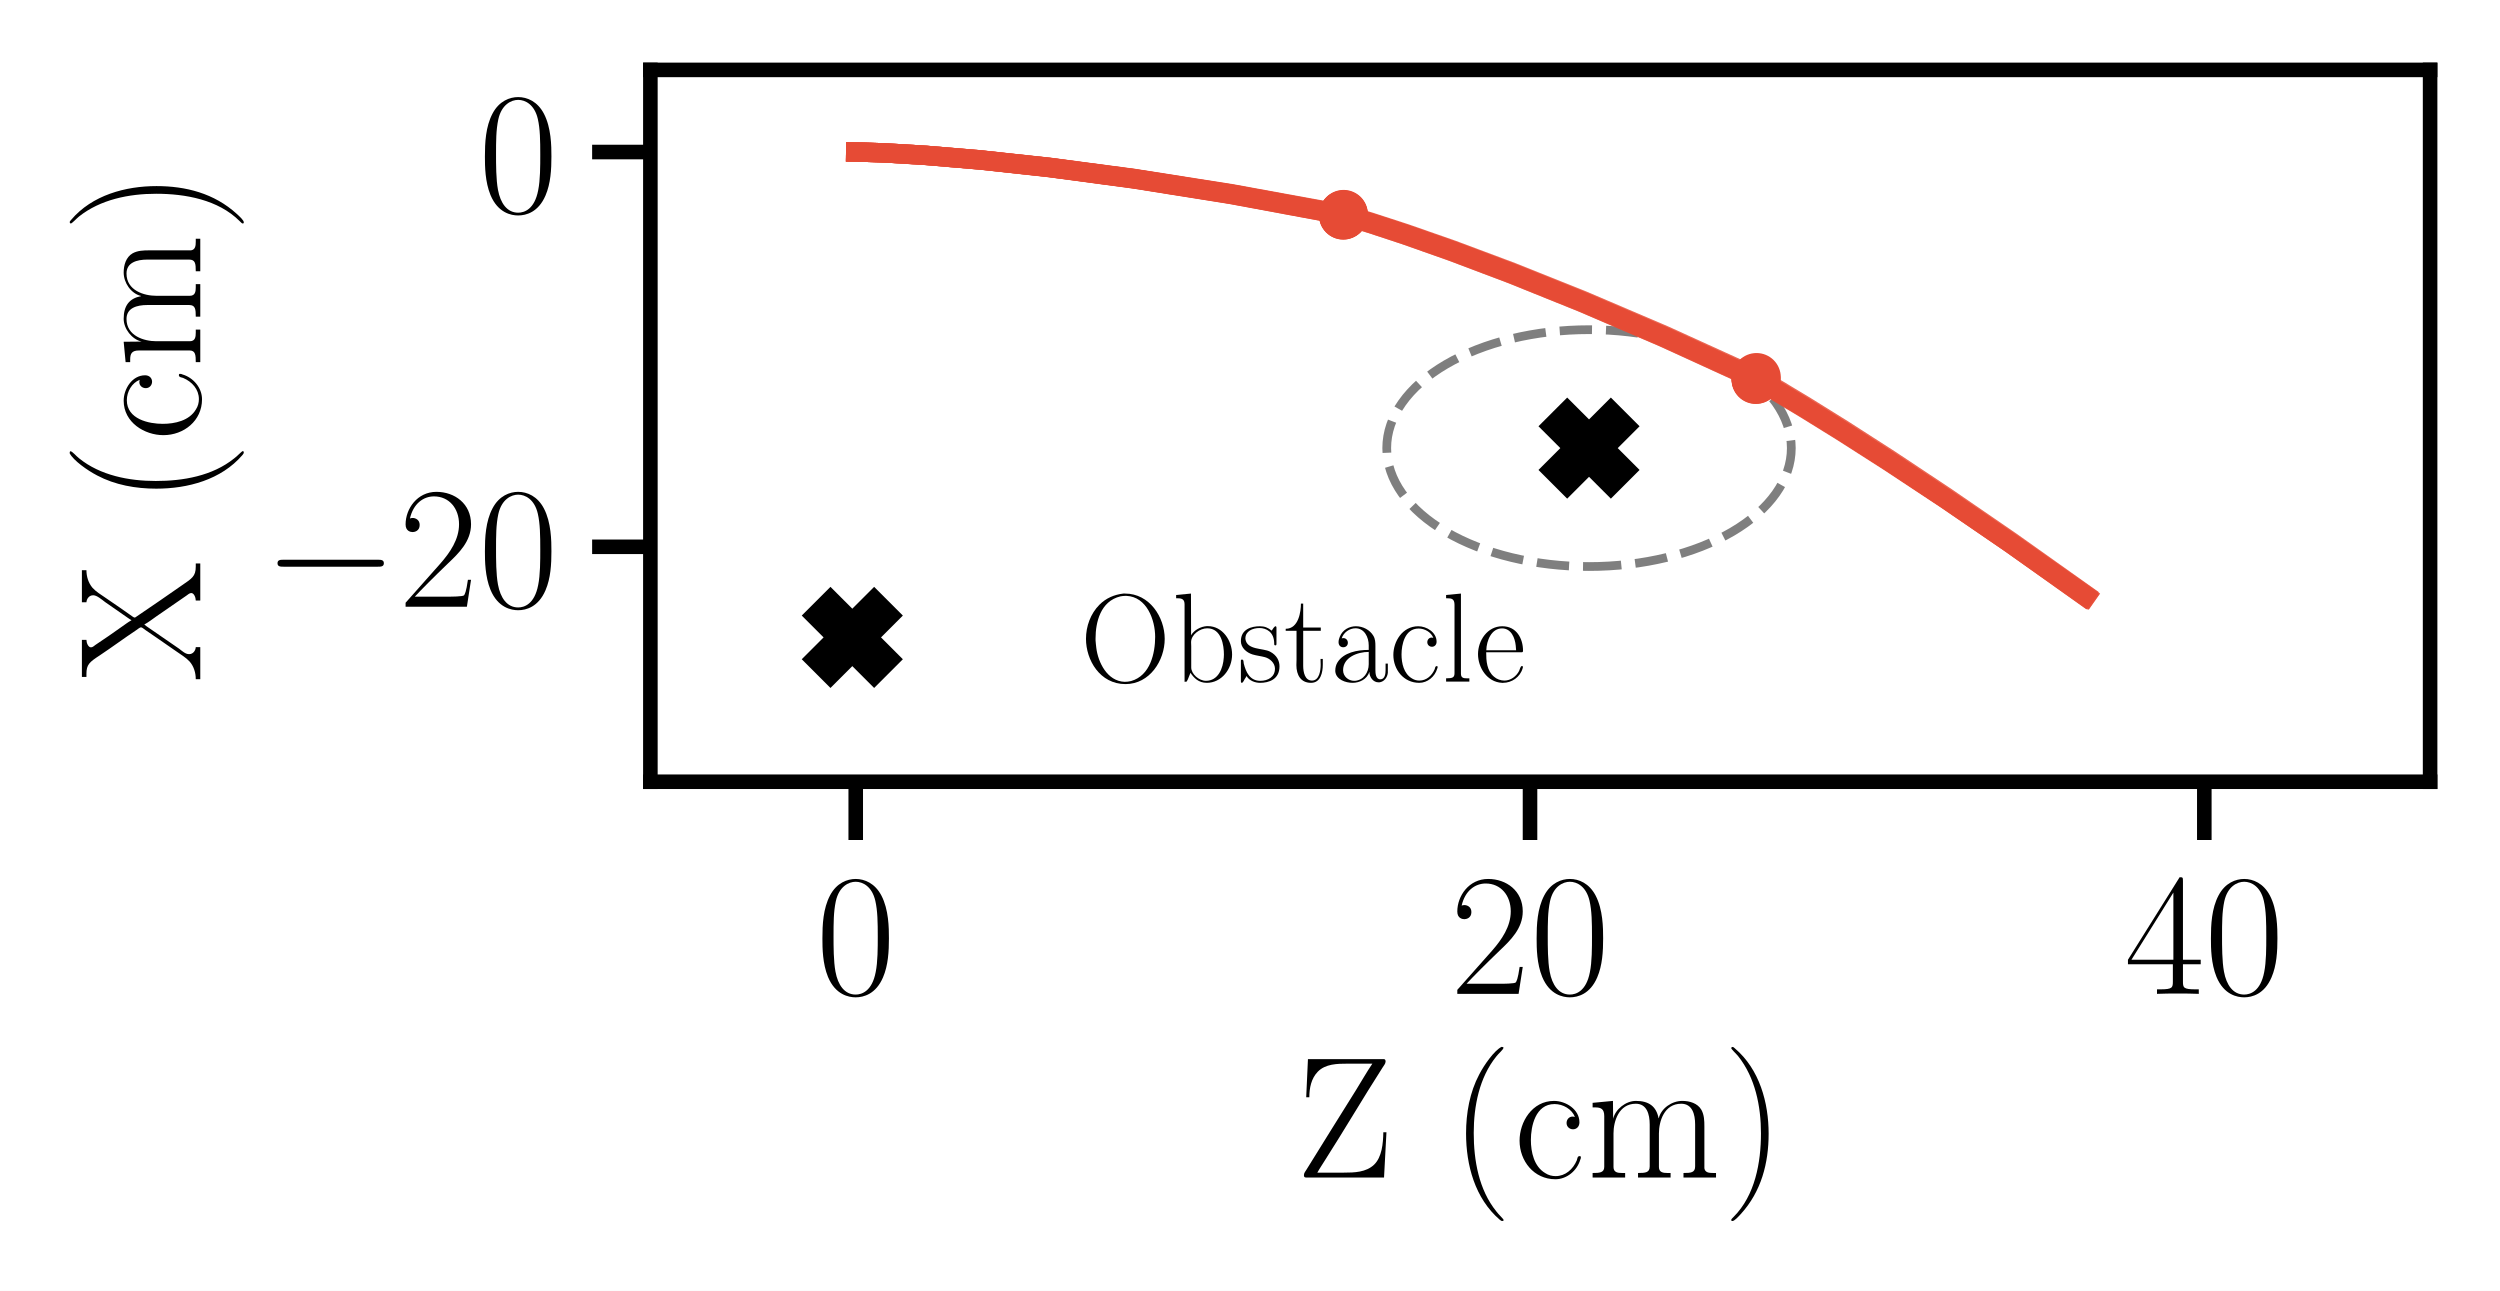
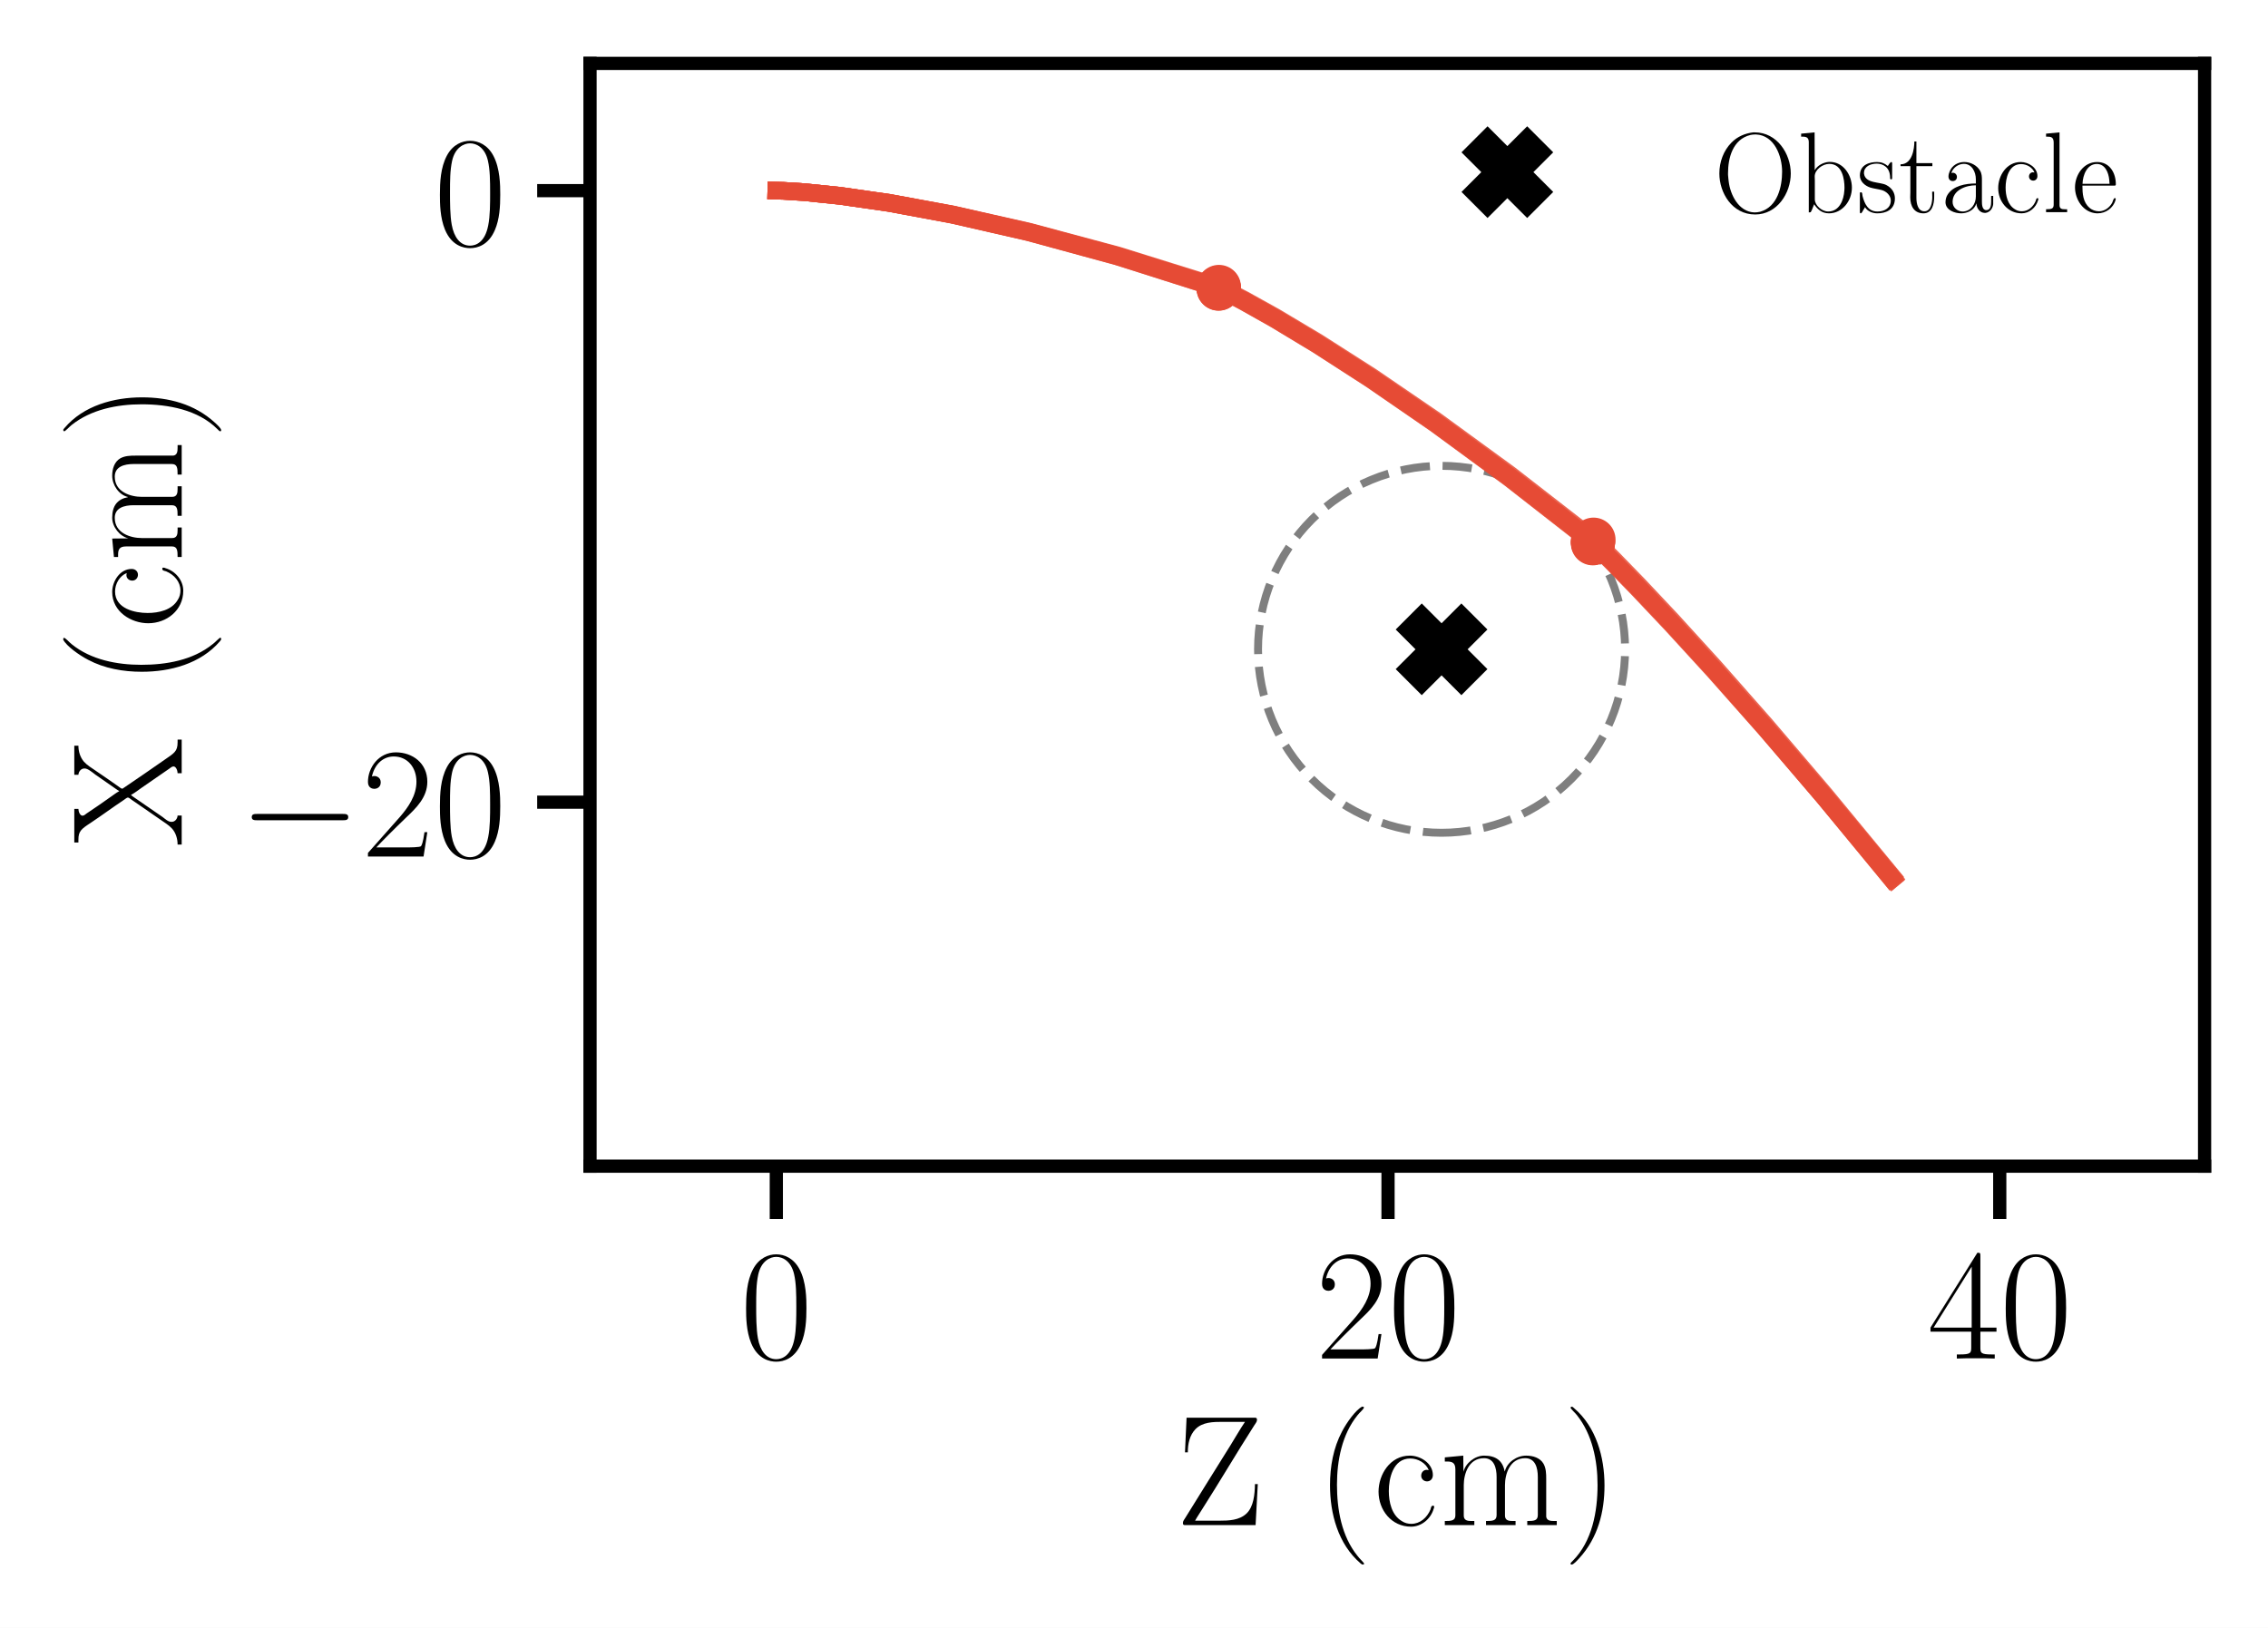
- <svg xmlns="http://www.w3.org/2000/svg" xmlns:xlink="http://www.w3.org/1999/xlink" width="257.52pt" height="132.96pt" viewBox="0 0 257.52 132.96" version="1.1">
+ <svg xmlns="http://www.w3.org/2000/svg" xmlns:xlink="http://www.w3.org/1999/xlink" width="257.52pt" height="184.879pt" viewBox="0 0 257.52 184.879" version="1.1">
  <defs>
    <style type="text/css">*{stroke-linejoin: round; stroke-linecap: butt}</style>
  </defs>
  <g id="figure_1">
    <g id="patch_1">
-       <path d="M 0 132.96  L 257.52 132.96  L 257.52 0  L 0 0  z " style="fill: #ffffff" />
+       <path d="M 0 184.879  L 257.52 184.879  L 257.52 0  L 0 0  z " style="fill: #ffffff" />
    </g>
    <g id="axes_1">
      <g id="patch_2">
-         <path d="M 66.994 80.526  L 250.32 80.526  L 250.32 7.2  L 66.994 7.2  z " style="fill: #ffffff" />
+         <path d="M 66.994 132.446  L 250.32 132.446  L 250.32 7.2  L 66.994 7.2  z " style="fill: #ffffff" />
      </g>
      <g id="matplotlib.axis_1">
        <g id="xtick_1">
          <g id="line2d_1">
            <defs>
-               <path id="m613cc9044c" d="M 0 0  L 0 6  " style="stroke: #000000; stroke-width: 1.5" />
-             </defs>
-             <g>
-               <use xlink:href="#m613cc9044c" x="88.147" y="80.526" style="stroke: #000000; stroke-width: 1.5" />
+               <path id="mc5c3f31fbd" d="M 0 0  L 0 6  " style="stroke: #000000; stroke-width: 1.5" />
+             </defs>
+             <g>
+               <use xlink:href="#mc5c3f31fbd" x="88.147" y="132.446" style="stroke: #000000; stroke-width: 1.5" />
            </g>
          </g>
          <g id="text_1">
-             <g transform="translate(84.03441 102.3751) scale(0.18 -0.18)">
+             <g transform="translate(84.03441 154.295) scale(0.18 -0.18)">
              <defs>
                <path id="CMR17-32" d="M 2688 2038  C 2688 2430 2681 3099 2412 3613  C 2176 4063 1798 4224 1465 4224  C 1158 4224 768 4082 524 3620  C 268 3137 243 2539 243 2038  C 243 1671 249 1112 448 623  C 723 -39 1216 -128 1465 -128  C 1760 -128 2208 -7 2470 604  C 2662 1048 2688 1568 2688 2038  z M 1465 -26  C 1056 -26 812 328 723 816  C 652 1196 652 1749 652 2109  C 652 2604 652 3015 736 3407  C 857 3954 1216 4121 1465 4121  C 1728 4121 2067 3947 2188 3420  C 2272 3054 2278 2623 2278 2109  C 2278 1691 2278 1176 2201 797  C 2067 96 1689 -26 1465 -26  z " transform="scale(0.015625)" />
              </defs>
              <use xlink:href="#CMR17-32" transform="scale(0.996264)" />
            </g>
          </g>
        </g>
        <g id="xtick_2">
          <g id="line2d_2">
            <g>
-               <use xlink:href="#m613cc9044c" x="157.604" y="80.526" style="stroke: #000000; stroke-width: 1.5" />
+               <use xlink:href="#mc5c3f31fbd" x="157.604" y="132.446" style="stroke: #000000; stroke-width: 1.5" />
            </g>
          </g>
          <g id="text_2">
-             <g transform="translate(149.3799 102.3751) scale(0.18 -0.18)">
+             <g transform="translate(149.3799 154.295) scale(0.18 -0.18)">
              <defs>
                <path id="CMR17-34" d="M 2668 990  L 2553 990  C 2489 537 2438 460 2412 422  C 2380 371 1920 371 1830 371  L 601 371  C 832 620 1280 1073 1824 1596  C 2214 1966 2668 2400 2668 3033  C 2668 3788 2067 4224 1395 4224  C 691 4224 262 3603 262 3027  C 262 2777 448 2745 524 2745  C 588 2745 780 2783 780 3007  C 780 3206 614 3264 524 3264  C 486 3264 448 3257 422 3244  C 544 3788 915 4057 1305 4057  C 1862 4057 2227 3616 2227 3033  C 2227 2477 1900 1998 1536 1583  L 262 147  L 262 0  L 2515 0  L 2668 990  z " transform="scale(0.015625)" />
              </defs>
              <use xlink:href="#CMR17-34" transform="scale(0.996264)" />
              <use xlink:href="#CMR17-32" transform="translate(45.69048 0) scale(0.996264)" />
            </g>
          </g>
        </g>
        <g id="xtick_3">
          <g id="line2d_3">
            <g>
-               <use xlink:href="#m613cc9044c" x="227.062" y="80.526" style="stroke: #000000; stroke-width: 1.5" />
+               <use xlink:href="#mc5c3f31fbd" x="227.062" y="132.446" style="stroke: #000000; stroke-width: 1.5" />
            </g>
          </g>
          <g id="text_3">
-             <g transform="translate(218.8375 102.3751) scale(0.18 -0.18)">
+             <g transform="translate(218.8375 154.295) scale(0.18 -0.18)">
              <defs>
                <path id="CMR17-36" d="M 2150 4147  C 2150 4281 2144 4288 2028 4288  L 128 1254  L 128 1088  L 1779 1088  L 1779 460  C 1779 230 1766 166 1318 166  L 1196 166  L 1196 0  C 1401 12 1747 12 1964 12  C 2182 12 2528 12 2732 0  L 2732 166  L 2611 166  C 2163 166 2150 230 2150 460  L 2150 1088  L 2803 1088  L 2803 1254  L 2150 1254  L 2150 4147  z M 1798 3723  L 1798 1254  L 256 1254  L 1798 3723  z " transform="scale(0.015625)" />
              </defs>
              <use xlink:href="#CMR17-36" transform="scale(0.996264)" />
              <use xlink:href="#CMR17-32" transform="translate(45.69048 0) scale(0.996264)" />
            </g>
          </g>
        </g>
        <g id="text_4">
-           <g transform="translate(133.3843 121.2924) scale(0.18 -0.18)">
+           <g transform="translate(133.3843 173.2123) scale(0.18 -0.18)">
            <defs>
              <path id="SFRM1728-73" d="M 480 4352  L 416 2949  L 531 2949  C 531 3293 601 3637 838 3886  C 1120 4179 1561 4185 1939 4185  L 2848 4185  C 2636 3873 2451 3542 2252 3223  C 1644 2249 1030 1268 428 293  C 390 230 332 166 332 89  C 332 25 352 0 409 0  L 3277 0  L 3366 1663  L 3251 1663  C 3244 1249 3200 752 2912 472  C 2617 191 2188 179 1798 179  L 825 179  C 908 332 1011 478 1100 625  C 1824 1758 2502 2917 3225 4045  C 3264 4108 3328 4179 3334 4255  C 3334 4300 3328 4352 3270 4352  L 480 4352  z " transform="scale(0.015625)" />
              <path id="SFRM1728-19f" d="M 1913 4800  C 1651 4665 1286 4152 1100 3793  C 748 3132 614 2369 614 1619  C 614 458 940 -767 1849 -1549  C 1875 -1568 1907 -1600 1945 -1600  C 1964 -1600 1996 -1588 1996 -1568  C 1996 -1524 1804 -1357 1728 -1248  C 1081 -446 896 631 896 1638  C 896 2619 1100 3677 1728 4453  C 1804 4556 1990 4704 1990 4774  C 1990 4787 1964 4800 1939 4800  C 1926 4806 1920 4800 1913 4800  z " transform="scale(0.015625)" />
              <path id="SFRM1728-fe" d="M 2278 2227  C 2252 2233 2220 2240 2195 2240  C 2060 2240 1971 2131 1971 2003  C 1971 1868 2080 1772 2208 1772  C 2336 1772 2444 1868 2444 2028  C 2444 2508 1939 2816 1510 2816  C 704 2816 243 2041 243 1356  C 243 608 768 -64 1561 -64  C 1984 -64 2361 256 2476 659  C 2489 678 2496 710 2496 736  L 2496 755  C 2496 780 2470 787 2451 787  C 2368 787 2368 691 2348 633  C 2208 300 1926 51 1568 51  C 1440 51 1305 83 1190 160  C 774 403 659 934 659 1382  C 659 1881 825 2700 1529 2700  C 1843 2700 2163 2515 2278 2227  z " transform="scale(0.015625)" />
              <path id="SFRM1728-17b" d="M 256 2745  L 256 2577  L 352 2577  C 563 2577 684 2520 684 2256  L 684 391  C 684 172 499 166 256 166  L 256 0  L 1452 0  L 1452 166  L 1337 166  C 1184 166 1024 185 1024 385  L 1024 1619  C 1024 2063 1216 2712 1843 2712  C 2246 2712 2355 2333 2355 1947  L 2355 410  C 2355 179 2201 166 1926 166  L 1926 0  L 3123 0  L 3123 166  L 3008 166  C 2854 166 2694 185 2694 385  L 2694 1619  C 2694 2063 2886 2712 3513 2712  C 3917 2712 4025 2333 4025 1947  L 4025 410  C 4025 179 3872 166 3597 166  L 3597 0  L 4793 0  L 4793 166  L 4685 166  C 4537 166 4390 179 4365 340  L 4365 1876  C 4365 2089 4358 2301 4256 2487  C 4115 2732 3821 2816 3552 2816  C 3168 2816 2777 2545 2688 2179  L 2681 2179  C 2598 2610 2329 2816 1849 2816  C 1478 2816 1094 2513 1011 2159  L 1004 2816  L 256 2745  z " transform="scale(0.015625)" />
              <path id="SFRM1728-1a0" d="M 358 4787  C 345 4780 339 4767 339 4761  C 339 4716 518 4556 595 4460  C 1222 3672 1433 2621 1433 1622  C 1433 552 1216 -659 428 -1447  C 403 -1479 339 -1524 339 -1562  C 339 -1588 358 -1600 384 -1600  C 460 -1600 608 -1434 691 -1344  C 1452 -511 1715 539 1715 1609  C 1715 2749 1382 3979 473 4748  C 448 4767 422 4800 390 4800  C 377 4800 364 4793 358 4787  z " transform="scale(0.015625)" />
            </defs>
            <use xlink:href="#SFRM1728-73" transform="scale(0.996264)" />
            <use xlink:href="#SFRM1728-19f" transform="translate(88.3975 0) scale(0.996264)" />
            <use xlink:href="#SFRM1728-fe" transform="translate(124.7908 0) scale(0.996264)" />
            <use xlink:href="#SFRM1728-17b" transform="translate(166.3877 0) scale(0.996264)" />
            <use xlink:href="#SFRM1728-1a0" transform="translate(244.41 0) scale(0.996264)" />
          </g>
        </g>
      </g>
      <g id="matplotlib.axis_2">
        <g id="ytick_1">
          <g id="line2d_4">
            <defs>
-               <path id="m228723df54" d="M 0 0  L -6 0  " style="stroke: #000000; stroke-width: 1.5" />
-             </defs>
-             <g>
-               <use xlink:href="#m228723df54" x="66.994" y="56.325" style="stroke: #000000; stroke-width: 1.5" />
+               <path id="mfd57eed49f" d="M 0 0  L -6 0  " style="stroke: #000000; stroke-width: 1.5" />
+             </defs>
+             <g>
+               <use xlink:href="#mfd57eed49f" x="66.994" y="91.109" style="stroke: #000000; stroke-width: 1.5" />
            </g>
          </g>
          <g id="text_5">
-             <g transform="translate(27.09724 62.49967) scale(0.18 -0.18)">
+             <g transform="translate(27.09724 97.28373) scale(0.18 -0.18)">
              <defs>
                <path id="CMSY10-1" d="M 4217 1472  C 4326 1472 4441 1472 4441 1600  C 4441 1728 4326 1728 4217 1728  L 755 1728  C 646 1728 531 1728 531 1600  C 531 1472 646 1472 755 1472  L 4217 1472  z " transform="scale(0.015625)" />
              </defs>
              <use xlink:href="#CMSY10-1" transform="scale(0.996264)" />
              <use xlink:href="#CMR17-34" transform="translate(77.48747 0) scale(0.996264)" />
              <use xlink:href="#CMR17-32" transform="translate(123.1779 0) scale(0.996264)" />
            </g>
          </g>
        </g>
        <g id="ytick_2">
          <g id="line2d_5">
            <g>
-               <use xlink:href="#m228723df54" x="66.994" y="15.661" style="stroke: #000000; stroke-width: 1.5" />
+               <use xlink:href="#mfd57eed49f" x="66.994" y="21.651" style="stroke: #000000; stroke-width: 1.5" />
            </g>
          </g>
          <g id="text_6">
-             <g transform="translate(49.26927 21.83535) scale(0.18 -0.18)">
+             <g transform="translate(49.26927 27.82611) scale(0.18 -0.18)">
              <use xlink:href="#CMR17-32" transform="scale(0.996264)" />
            </g>
          </g>
        </g>
        <g id="text_7">
-           <g transform="translate(20.63014 70.30235) rotate(-90) scale(0.18 -0.18)">
+           <g transform="translate(20.63014 96.26231) rotate(-90) scale(0.18 -0.18)">
            <defs>
              <path id="SFRM1728-6f" d="M 204 4352  L 204 4185  L 320 4185  C 659 4185 748 4077 998 3694  C 1299 3242 1625 2803 1926 2351  C 1964 2293 2028 2223 2028 2179  C 2028 2134 1958 2064 1926 2013  L 1638 1593  C 1472 1351 1305 1115 1139 873  C 1024 714 921 529 774 395  C 595 236 358 166 121 166  L 121 0  L 1299 0  L 1299 166  C 1171 172 1043 268 1043 402  L 1043 421  C 1043 548 1164 675 1241 777  C 1465 1109 1702 1440 1926 1771  C 1996 1866 2054 1968 2131 2058  C 2214 1905 2329 1758 2432 1612  C 2688 1249 2937 873 3193 510  C 3225 465 3289 395 3289 332  C 3289 230 3123 166 3014 166  L 3014 0  L 4377 0  L 4377 166  L 4262 166  C 3897 166 3827 306 3558 695  C 3180 1242 2790 1796 2419 2351  C 2406 2370 2387 2389 2387 2414  C 2387 2452 2451 2522 2483 2573  L 2752 2956  C 2873 3134 3001 3319 3123 3497  C 3232 3656 3334 3828 3481 3962  C 3661 4115 3897 4185 4128 4185  L 4128 4352  L 2950 4352  L 2950 4185  C 3078 4178 3206 4083 3206 3943  L 3206 3930  C 3206 3803 3052 3624 2956 3497  C 2764 3217 2572 2943 2380 2669  C 2355 2624 2316 2586 2297 2535  L 2284 2535  C 2220 2656 2131 2765 2054 2879  C 1824 3204 1600 3522 1382 3854  C 1344 3905 1292 3956 1292 4019  C 1292 4121 1459 4185 1568 4185  L 1568 4352  L 204 4352  z " transform="scale(0.015625)" />
            </defs>
            <use xlink:href="#SFRM1728-6f" transform="scale(0.996264)" />
            <use xlink:href="#SFRM1728-19f" transform="translate(101.3665 0) scale(0.996264)" />
            <use xlink:href="#SFRM1728-fe" transform="translate(137.7599 0) scale(0.996264)" />
            <use xlink:href="#SFRM1728-17b" transform="translate(179.3568 0) scale(0.996264)" />
            <use xlink:href="#SFRM1728-1a0" transform="translate(257.3791 0) scale(0.996264)" />
          </g>
        </g>
      </g>
      <g id="patch_3">
-         <path d="M 163.682 58.358  C 169.208 58.358 174.508 57.073 178.416 54.785  C 182.323 52.497 184.519 49.394 184.519 46.159  C 184.519 42.924 182.323 39.82 178.416 37.533  C 174.508 35.245 169.208 33.96 163.682 33.96  C 158.156 33.96 152.855 35.245 148.948 37.533  C 145.04 39.82 142.844 42.924 142.844 46.159  C 142.844 49.394 145.04 52.497 148.948 54.785  C 152.855 57.073 158.156 58.358 163.682 58.358  L 163.682 58.358  z " clip-path="url(#pfaf911aa91)" style="fill: none; opacity: 0.5; stroke-dasharray: 3.33,1.44; stroke-dashoffset: 0; stroke: #000000; stroke-width: 0.9; stroke-linejoin: miter" />
+         <path d="M 163.682 94.582  C 169.208 94.582 174.508 92.386 178.416 88.479  C 182.323 84.571 184.519 79.271 184.519 73.745  C 184.519 68.219 182.323 62.918 178.416 59.01  C 174.508 55.103 169.208 52.907 163.682 52.907  C 158.156 52.907 152.855 55.103 148.948 59.01  C 145.04 62.918 142.844 68.219 142.844 73.745  C 142.844 79.271 145.04 84.571 148.948 88.479  C 152.855 92.386 158.156 94.582 163.682 94.582  L 163.682 94.582  z " clip-path="url(#p76cf481cc6)" style="fill: none; opacity: 0.5; stroke-dasharray: 3.33,1.44; stroke-dashoffset: 0; stroke: #000000; stroke-width: 0.9; stroke-linejoin: miter" />
      </g>
      <g id="patch_4">
-         <path d="M 66.994 80.526  L 66.994 7.2  " style="fill: none; stroke: #000000; stroke-width: 1.5; stroke-linejoin: miter; stroke-linecap: square" />
+         <path d="M 66.994 132.446  L 66.994 7.2  " style="fill: none; stroke: #000000; stroke-width: 1.5; stroke-linejoin: miter; stroke-linecap: square" />
      </g>
      <g id="patch_5">
-         <path d="M 250.32 80.526  L 250.32 7.2  " style="fill: none; stroke: #000000; stroke-width: 1.5; stroke-linejoin: miter; stroke-linecap: square" />
+         <path d="M 250.32 132.446  L 250.32 7.2  " style="fill: none; stroke: #000000; stroke-width: 1.5; stroke-linejoin: miter; stroke-linecap: square" />
      </g>
      <g id="patch_6">
-         <path d="M 66.994 80.526  L 250.32 80.526  " style="fill: none; stroke: #000000; stroke-width: 1.5; stroke-linejoin: miter; stroke-linecap: square" />
+         <path d="M 66.994 132.446  L 250.32 132.446  " style="fill: none; stroke: #000000; stroke-width: 1.5; stroke-linejoin: miter; stroke-linecap: square" />
      </g>
      <g id="patch_7">
        <path d="M 66.994 7.2  L 250.32 7.2  " style="fill: none; stroke: #000000; stroke-width: 1.5; stroke-linejoin: miter; stroke-linecap: square" />
      </g>
      <g id="line2d_6">
-         <path d="M 88.147 15.661  L 88.957 15.674  L 91.384 15.764  L 95.412 16.009  L 101.017 16.486  L 108.164 17.268  L 116.808 18.43  L 126.898 20.044  L 138.369 22.179  L 139.091 22.387  L 141.231 23.046  L 144.739 24.204  L 149.566 25.91  L 155.654 28.21  L 162.943 31.149  L 171.369 34.77  L 180.863 39.112  L 181.438 39.438  L 183.139 40.427  L 185.928 42.102  L 189.769 44.483  L 194.623 47.588  L 200.451 51.437  L 207.211 56.047  L 214.864 61.437  " clip-path="url(#pfaf911aa91)" style="fill: none; stroke: #e64b35; stroke-opacity: 0.85; stroke-width: 2; stroke-linecap: square" />
+         <path d="M 88.147 21.651  L 88.957 21.674  L 91.384 21.828  L 95.412 22.247  L 101.017 23.06  L 108.164 24.397  L 116.808 26.382  L 126.898 29.139  L 138.369 32.786  L 139.091 33.141  L 141.231 34.265  L 144.739 36.244  L 149.566 39.158  L 155.654 43.087  L 162.943 48.107  L 171.369 54.292  L 180.863 61.709  L 181.438 62.264  L 183.139 63.955  L 185.928 66.816  L 189.769 70.882  L 194.623 76.186  L 200.451 82.76  L 207.211 90.635  L 214.864 99.841  " clip-path="url(#p76cf481cc6)" style="fill: none; stroke: #e64b35; stroke-opacity: 0.85; stroke-width: 2; stroke-linecap: square" />
      </g>
      <g id="line2d_7">
-         <path d="M 88.147 15.661  L 88.957 15.674  L 91.384 15.764  L 95.412 16.009  L 101.016 16.484  L 108.162 17.266  L 116.807 18.427  L 126.896 20.038  L 138.367 22.17  L 139.09 22.378  L 141.23 23.036  L 144.74 24.192  L 149.568 25.897  L 155.659 28.194  L 162.951 31.13  L 171.382 34.747  L 180.881 39.084  L 181.457 39.409  L 183.159 40.398  L 185.952 42.071  L 189.798 44.449  L 194.659 47.55  L 200.496 51.394  L 207.27 55.998  L 214.938 61.38  " clip-path="url(#pfaf911aa91)" style="fill: none; stroke: #e64b35; stroke-opacity: 0.85; stroke-width: 2; stroke-linecap: square" />
+         <path d="M 88.147 21.651  L 88.957 21.673  L 91.384 21.828  L 95.412 22.246  L 101.016 23.058  L 108.162 24.393  L 116.807 26.376  L 126.896 29.129  L 138.367 32.77  L 139.09 33.126  L 141.23 34.249  L 144.74 36.224  L 149.568 39.135  L 155.659 43.06  L 162.951 48.074  L 171.382 54.252  L 180.881 61.661  L 181.457 62.216  L 183.159 63.905  L 185.952 66.763  L 189.798 70.823  L 194.659 76.121  L 200.496 82.686  L 207.27 90.551  L 214.938 99.744  " clip-path="url(#p76cf481cc6)" style="fill: none; stroke: #e64b35; stroke-opacity: 0.85; stroke-width: 2; stroke-linecap: square" />
      </g>
      <g id="line2d_8">
-         <path d="M 88.147 15.661  L 88.957 15.673  L 91.383 15.763  L 95.411 16.006  L 101.016 16.479  L 108.164 17.255  L 116.812 18.407  L 126.907 20.008  L 138.387 22.125  L 139.11 22.332  L 141.251 22.986  L 144.761 24.137  L 149.589 25.835  L 155.677 28.126  L 162.965 31.055  L 171.388 34.666  L 180.876 38.999  L 181.45 39.324  L 183.146 40.314  L 185.928 41.991  L 189.755 44.374  L 194.588 47.485  L 200.387 51.343  L 207.108 55.965  L 214.71 61.371  " clip-path="url(#pfaf911aa91)" style="fill: none; stroke: #e64b35; stroke-opacity: 0.85; stroke-width: 2; stroke-linecap: square" />
+         <path d="M 88.147 21.651  L 88.957 21.673  L 91.383 21.827  L 95.411 22.242  L 101.016 23.049  L 108.164 24.374  L 116.812 26.343  L 126.907 29.077  L 138.387 32.694  L 139.11 33.046  L 141.251 34.163  L 144.761 36.13  L 149.589 39.029  L 155.677 42.943  L 162.965 47.946  L 171.388 54.113  L 180.876 61.515  L 181.45 62.07  L 183.146 63.761  L 185.928 66.625  L 189.755 70.697  L 194.588 76.01  L 200.387 82.599  L 207.108 90.495  L 214.71 99.728  " clip-path="url(#p76cf481cc6)" style="fill: none; stroke: #e64b35; stroke-opacity: 0.85; stroke-width: 2; stroke-linecap: square" />
      </g>
      <g id="line2d_9">
-         <path d="M 88.147 15.661  L 88.957 15.673  L 91.383 15.763  L 95.41 16.005  L 101.014 16.477  L 108.161 17.251  L 116.808 18.401  L 126.902 19.998  L 138.383 22.11  L 139.106 22.316  L 141.247 22.969  L 144.757 24.119  L 149.585 25.816  L 155.672 28.106  L 162.958 31.035  L 171.377 34.647  L 180.858 38.982  L 181.431 39.308  L 183.126 40.299  L 185.906 41.977  L 189.73 44.363  L 194.561 47.476  L 200.357 51.335  L 207.076 55.959  L 214.676 61.367  " clip-path="url(#pfaf911aa91)" style="fill: none; stroke: #e64b35; stroke-opacity: 0.85; stroke-width: 2; stroke-linecap: square" />
+         <path d="M 88.147 21.651  L 88.957 21.673  L 91.383 21.826  L 95.41 22.24  L 101.014 23.045  L 108.161 24.367  L 116.808 26.332  L 126.902 29.059  L 138.383 32.667  L 139.106 33.019  L 141.247 34.134  L 144.757 36.099  L 149.585 38.997  L 155.672 42.909  L 162.958 47.912  L 171.377 54.081  L 180.858 61.486  L 181.431 62.042  L 183.126 63.735  L 185.906 66.602  L 189.73 70.676  L 194.561 75.994  L 200.357 82.586  L 207.076 90.485  L 214.676 99.721  " clip-path="url(#p76cf481cc6)" style="fill: none; stroke: #e64b35; stroke-opacity: 0.85; stroke-width: 2; stroke-linecap: square" />
      </g>
      <g id="line2d_10">
-         <path d="M 88.147 15.661  L 88.957 15.673  L 91.383 15.762  L 95.41 16.003  L 101.014 16.47  L 108.163 17.239  L 116.813 18.38  L 126.913 19.965  L 138.403 22.062  L 139.127 22.266  L 141.271 22.915  L 144.786 24.059  L 149.62 25.747  L 155.716 28.027  L 163.013 30.945  L 171.443 34.544  L 180.937 38.865  L 181.511 39.19  L 183.209 40.18  L 185.991 41.855  L 189.821 44.237  L 194.657 47.346  L 200.459 51.201  L 207.186 55.82  L 214.793 61.222  " clip-path="url(#pfaf911aa91)" style="fill: none; stroke: #e64b35; stroke-opacity: 0.85; stroke-width: 2; stroke-linecap: square" />
+         <path d="M 88.147 21.651  L 88.957 21.673  L 91.383 21.825  L 95.41 22.236  L 101.014 23.034  L 108.163 24.347  L 116.813 26.296  L 126.913 29.003  L 138.403 32.585  L 139.127 32.934  L 141.271 34.043  L 144.786 35.996  L 149.62 38.88  L 155.716 42.775  L 163.013 47.758  L 171.443 53.906  L 180.937 61.287  L 181.511 61.842  L 183.209 63.532  L 185.991 66.394  L 189.821 70.462  L 194.657 75.772  L 200.459 82.356  L 207.186 90.246  L 214.793 99.473  " clip-path="url(#p76cf481cc6)" style="fill: none; stroke: #e64b35; stroke-opacity: 0.85; stroke-width: 2; stroke-linecap: square" />
      </g>
      <g id="line2d_11">
        <defs>
-           <path id="m3db805695b" d="M 0 2  C 0.53 2 1.039 1.789 1.414 1.414  C 1.789 1.039 2 0.53 2 0  C 2 -0.53 1.789 -1.039 1.414 -1.414  C 1.039 -1.789 0.53 -2 0 -2  C -0.53 -2 -1.039 -1.789 -1.414 -1.414  C -1.789 -1.039 -2 -0.53 -2 0  C -2 0.53 -1.789 1.039 -1.414 1.414  C -1.039 1.789 -0.53 2 0 2  z " style="stroke: #e64b35" />
+           <path id="m469625ab4f" d="M 0 2  C 0.53 2 1.039 1.789 1.414 1.414  C 1.789 1.039 2 0.53 2 0  C 2 -0.53 1.789 -1.039 1.414 -1.414  C 1.039 -1.789 0.53 -2 0 -2  C -0.53 -2 -1.039 -1.789 -1.414 -1.414  C -1.789 -1.039 -2 -0.53 -2 0  C -2 0.53 -1.789 1.039 -1.414 1.414  C -1.039 1.789 -0.53 2 0 2  z " style="stroke: #e64b35" />
        </defs>
-         <g clip-path="url(#pfaf911aa91)">
-           <use xlink:href="#m3db805695b" x="138.369" y="22.179" style="fill: #e64b35; stroke: #e64b35" />
+         <g clip-path="url(#p76cf481cc6)">
+           <use xlink:href="#m469625ab4f" x="138.369" y="32.786" style="fill: #e64b35; stroke: #e64b35" />
        </g>
      </g>
      <g id="line2d_12">
-         <g clip-path="url(#pfaf911aa91)">
-           <use xlink:href="#m3db805695b" x="180.863" y="39.112" style="fill: #e64b35; stroke: #e64b35" />
+         <g clip-path="url(#p76cf481cc6)">
+           <use xlink:href="#m469625ab4f" x="180.863" y="61.709" style="fill: #e64b35; stroke: #e64b35" />
        </g>
      </g>
      <g id="line2d_13">
-         <g clip-path="url(#pfaf911aa91)">
-           <use xlink:href="#m3db805695b" x="138.367" y="22.17" style="fill: #e64b35; stroke: #e64b35" />
+         <g clip-path="url(#p76cf481cc6)">
+           <use xlink:href="#m469625ab4f" x="138.367" y="32.77" style="fill: #e64b35; stroke: #e64b35" />
        </g>
      </g>
      <g id="line2d_14">
-         <g clip-path="url(#pfaf911aa91)">
-           <use xlink:href="#m3db805695b" x="180.881" y="39.084" style="fill: #e64b35; stroke: #e64b35" />
+         <g clip-path="url(#p76cf481cc6)">
+           <use xlink:href="#m469625ab4f" x="180.881" y="61.661" style="fill: #e64b35; stroke: #e64b35" />
        </g>
      </g>
      <g id="line2d_15">
-         <g clip-path="url(#pfaf911aa91)">
-           <use xlink:href="#m3db805695b" x="138.387" y="22.125" style="fill: #e64b35; stroke: #e64b35" />
+         <g clip-path="url(#p76cf481cc6)">
+           <use xlink:href="#m469625ab4f" x="138.387" y="32.694" style="fill: #e64b35; stroke: #e64b35" />
        </g>
      </g>
      <g id="line2d_16">
-         <g clip-path="url(#pfaf911aa91)">
-           <use xlink:href="#m3db805695b" x="180.876" y="38.999" style="fill: #e64b35; stroke: #e64b35" />
+         <g clip-path="url(#p76cf481cc6)">
+           <use xlink:href="#m469625ab4f" x="180.876" y="61.515" style="fill: #e64b35; stroke: #e64b35" />
        </g>
      </g>
      <g id="line2d_17">
-         <g clip-path="url(#pfaf911aa91)">
-           <use xlink:href="#m3db805695b" x="138.383" y="22.11" style="fill: #e64b35; stroke: #e64b35" />
+         <g clip-path="url(#p76cf481cc6)">
+           <use xlink:href="#m469625ab4f" x="138.383" y="32.667" style="fill: #e64b35; stroke: #e64b35" />
        </g>
      </g>
      <g id="line2d_18">
-         <g clip-path="url(#pfaf911aa91)">
-           <use xlink:href="#m3db805695b" x="180.858" y="38.982" style="fill: #e64b35; stroke: #e64b35" />
+         <g clip-path="url(#p76cf481cc6)">
+           <use xlink:href="#m469625ab4f" x="180.858" y="61.486" style="fill: #e64b35; stroke: #e64b35" />
        </g>
      </g>
      <g id="line2d_19">
-         <g clip-path="url(#pfaf911aa91)">
-           <use xlink:href="#m3db805695b" x="138.403" y="22.062" style="fill: #e64b35; stroke: #e64b35" />
+         <g clip-path="url(#p76cf481cc6)">
+           <use xlink:href="#m469625ab4f" x="138.403" y="32.585" style="fill: #e64b35; stroke: #e64b35" />
        </g>
      </g>
      <g id="line2d_20">
-         <g clip-path="url(#pfaf911aa91)">
-           <use xlink:href="#m3db805695b" x="180.937" y="38.865" style="fill: #e64b35; stroke: #e64b35" />
+         <g clip-path="url(#p76cf481cc6)">
+           <use xlink:href="#m469625ab4f" x="180.937" y="61.287" style="fill: #e64b35; stroke: #e64b35" />
        </g>
      </g>
      <g id="line2d_21">
        <defs>
-           <path id="m8b652b0718" d="M -2.25 4.5  L 0 2.25  L 2.25 4.5  L 4.5 2.25  L 2.25 0  L 4.5 -2.25  L 2.25 -4.5  L 0 -2.25  L -2.25 -4.5  L -4.5 -2.25  L -2.25 0  L -4.5 2.25  z " style="stroke: #000000; stroke-linejoin: miter" />
+           <path id="m8bb23897ea" d="M -2.25 4.5  L 0 2.25  L 2.25 4.5  L 4.5 2.25  L 2.25 0  L 4.5 -2.25  L 2.25 -4.5  L 0 -2.25  L -2.25 -4.5  L -4.5 -2.25  L -2.25 0  L -4.5 2.25  z " style="stroke: #000000; stroke-linejoin: miter" />
        </defs>
-         <g clip-path="url(#pfaf911aa91)">
-           <use xlink:href="#m8b652b0718" x="163.682" y="46.159" style="stroke: #000000; stroke-linejoin: miter" />
+         <g clip-path="url(#p76cf481cc6)">
+           <use xlink:href="#m8bb23897ea" x="163.682" y="73.745" style="stroke: #000000; stroke-linejoin: miter" />
        </g>
      </g>
      <g id="legend_1">
        <g id="line2d_22">
          <g>
-             <use xlink:href="#m8b652b0718" x="87.794" y="65.658" style="stroke: #000000; stroke-linejoin: miter" />
+             <use xlink:href="#m8bb23897ea" x="171.153" y="19.55" style="stroke: #000000; stroke-linejoin: miter" />
          </g>
        </g>
        <g id="text_8">
-           <g transform="translate(111.1936 70.20797) scale(0.13 -0.13)">
+           <g transform="translate(194.5525 24.1) scale(0.13 -0.13)">
            <defs>
              <path id="SFRM1728-4c" d="M 2233 4480  C 1772 4428 1350 4247 1017 3912  C 563 3455 332 2817 332 2172  C 332 1102 1036 -128 2342 -128  C 3577 -128 4339 1070 4339 2172  C 4339 3289 3558 4480 2323 4480  C 2291 4486 2265 4480 2233 4480  z M 819 2095  L 819 2198  C 819 3003 1062 4093 2086 4337  C 2163 4350 2252 4363 2336 4363  L 2387 4363  C 3430 4318 3853 3132 3853 2275  C 3853 1457 3609 303 2624 26  C 2515 0 2406 -13 2297 -13  C 1414 20 947 980 857 1715  C 838 1843 832 1966 819 2095  z " transform="scale(0.015625)" />
              <path id="SFRM1728-f2" d="M 243 4408  L 243 4240  L 332 4240  C 550 4240 672 4175 672 3929  L 672 -13  L 780 0  L 844 123  L 972 447  C 1145 188 1382 -64 1804 -64  C 2547 -64 3091 628 3091 1379  C 3091 2097 2598 2822 1862 2822  L 1804 2822  C 1497 2803 1152 2622 1004 2356  L 998 4480  L 243 4408  z M 2668 1224  C 2636 680 2387 39 1760 39  C 1408 39 1011 382 1011 719  L 1011 1787  C 1011 1858 1004 1936 1004 2007  C 1004 2389 1452 2712 1824 2712  C 2560 2712 2675 1832 2675 1372  C 2675 1321 2675 1275 2668 1224  z " transform="scale(0.015625)" />
              <path id="SFRM1728-1bd" d="M 480 275  L 492 275  C 627 44 921 -64 1177 -64  C 1619 -64 2163 108 2163 774  C 2163 1056 2028 1344 1683 1523  C 1318 1715 505 1593 428 2169  L 428 2201  C 428 2560 787 2726 1145 2726  C 1472 2726 1894 2540 1894 1932  C 1894 1881 1894 1843 1958 1843  C 2003 1843 2009 1875 2009 1920  L 2009 2752  C 2009 2777 1996 2816 1964 2816  C 1907 2816 1811 2668 1766 2592  C 1580 2745 1408 2816 1164 2816  C 748 2816 198 2675 198 2060  C 198 1721 486 1478 787 1382  C 998 1318 1216 1299 1427 1241  C 1676 1171 1920 953 1932 678  L 1932 652  C 1932 243 1587 38 1184 38  C 652 38 454 486 345 915  C 332 985 345 1120 256 1120  C 204 1120 198 1094 198 1056  L 198 0  C 198 -26 211 -64 243 -64  C 307 -64 358 70 396 134  C 428 179 460 224 480 275  z " transform="scale(0.015625)" />
              <path id="SFRM1728-1ca" d="M 883 3968  C 883 3580 774 2687 108 2687  L 108 2585  L 659 2585  L 659 1112  C 659 1022 652 926 652 836  C 652 334 876 -64 1395 -64  C 1888 -64 1996 463 1996 868  L 1996 1151  L 1881 1151  C 1881 1054 1888 958 1888 855  C 1888 579 1824 51 1446 51  C 1088 51 998 469 998 810  L 998 2585  L 1894 2585  L 1894 2752  L 998 2752  L 998 3968  L 883 3968  z " transform="scale(0.015625)" />
              <path id="SFRM1728-77" d="M 620 2201  C 716 2502 1017 2713 1324 2713  C 1772 2713 1996 2265 1996 1843  L 1996 1612  C 1414 1612 716 1484 403 972  C 332 857 294 704 294 569  L 294 518  C 332 102 819 -64 1177 -64  C 1516 -64 1913 115 2022 486  L 2028 486  C 2035 224 2220 -39 2496 -39  L 2540 -39  C 2784 -7 2944 211 2969 448  L 2969 915  L 2854 915  L 2854 595  C 2854 396 2822 115 2585 115  C 2348 115 2336 435 2336 595  L 2336 1804  C 2336 1990 2329 2169 2233 2329  C 2054 2636 1696 2816 1344 2816  C 1011 2816 665 2643 524 2284  C 492 2208 460 2105 460 2009  C 460 1849 556 1747 697 1747  C 832 1747 934 1836 934 1977  C 934 2112 832 2214 704 2214  C 678 2214 646 2208 620 2201  z M 1996 1510  L 1996 883  C 1996 467 1734 70 1292 38  L 1254 38  C 966 38 691 262 691 576  C 691 1235 1427 1510 1996 1510  z " transform="scale(0.015625)" />
              <path id="SFRM1728-173" d="M 256 4408  L 256 4240  L 313 4240  C 524 4240 684 4221 684 3905  L 684 431  C 684 198 576 166 256 166  L 256 0  L 1440 0  L 1440 166  L 1305 166  C 1152 166 1011 185 1011 398  L 1011 4480  L 256 4408  z " transform="scale(0.015625)" />
              <path id="SFRM1728-136" d="M 627 1491  L 2419 1491  C 2476 1491 2502 1504 2502 1568  C 2502 2195 2169 2816 1446 2816  C 691 2816 211 2092 211 1395  C 211 723 665 -26 1433 -64  L 1484 -64  C 1926 -64 2355 224 2483 678  C 2489 697 2496 716 2496 742  C 2496 774 2476 793 2451 793  C 2368 793 2342 620 2304 544  C 2163 268 1875 51 1555 51  C 1369 51 1164 121 1024 249  C 659 556 627 1049 627 1491  z M 633 1593  C 646 2092 896 2707 1433 2707  C 1907 2707 2092 2214 2131 1830  C 2144 1753 2137 1670 2150 1593  L 633 1593  z " transform="scale(0.015625)" />
            </defs>
            <use xlink:href="#SFRM1728-4c" transform="scale(0.996264)" />
            <use xlink:href="#SFRM1728-f2" transform="translate(72.81862 0) scale(0.996264)" />
            <use xlink:href="#SFRM1728-1bd" transform="translate(124.8228 0) scale(0.996264)" />
            <use xlink:href="#SFRM1728-1ca" transform="translate(161.7364 0) scale(0.996264)" />
            <use xlink:href="#SFRM1728-77" transform="translate(198.1297 0) scale(0.996264)" />
            <use xlink:href="#SFRM1728-fe" transform="translate(244.9303 0) scale(0.996264)" />
            <use xlink:href="#SFRM1728-173" transform="translate(286.5272 0) scale(0.996264)" />
            <use xlink:href="#SFRM1728-136" transform="translate(312.5133 0) scale(0.996264)" />
          </g>
        </g>
      </g>
    </g>
  </g>
  <defs>
-     <clipPath id="pfaf911aa91">
-       <rect x="66.994" y="7.2" width="183.326" height="73.326" />
+     <clipPath id="p76cf481cc6">
+       <rect x="66.994" y="7.2" width="183.326" height="125.246" />
    </clipPath>
  </defs>
</svg>
